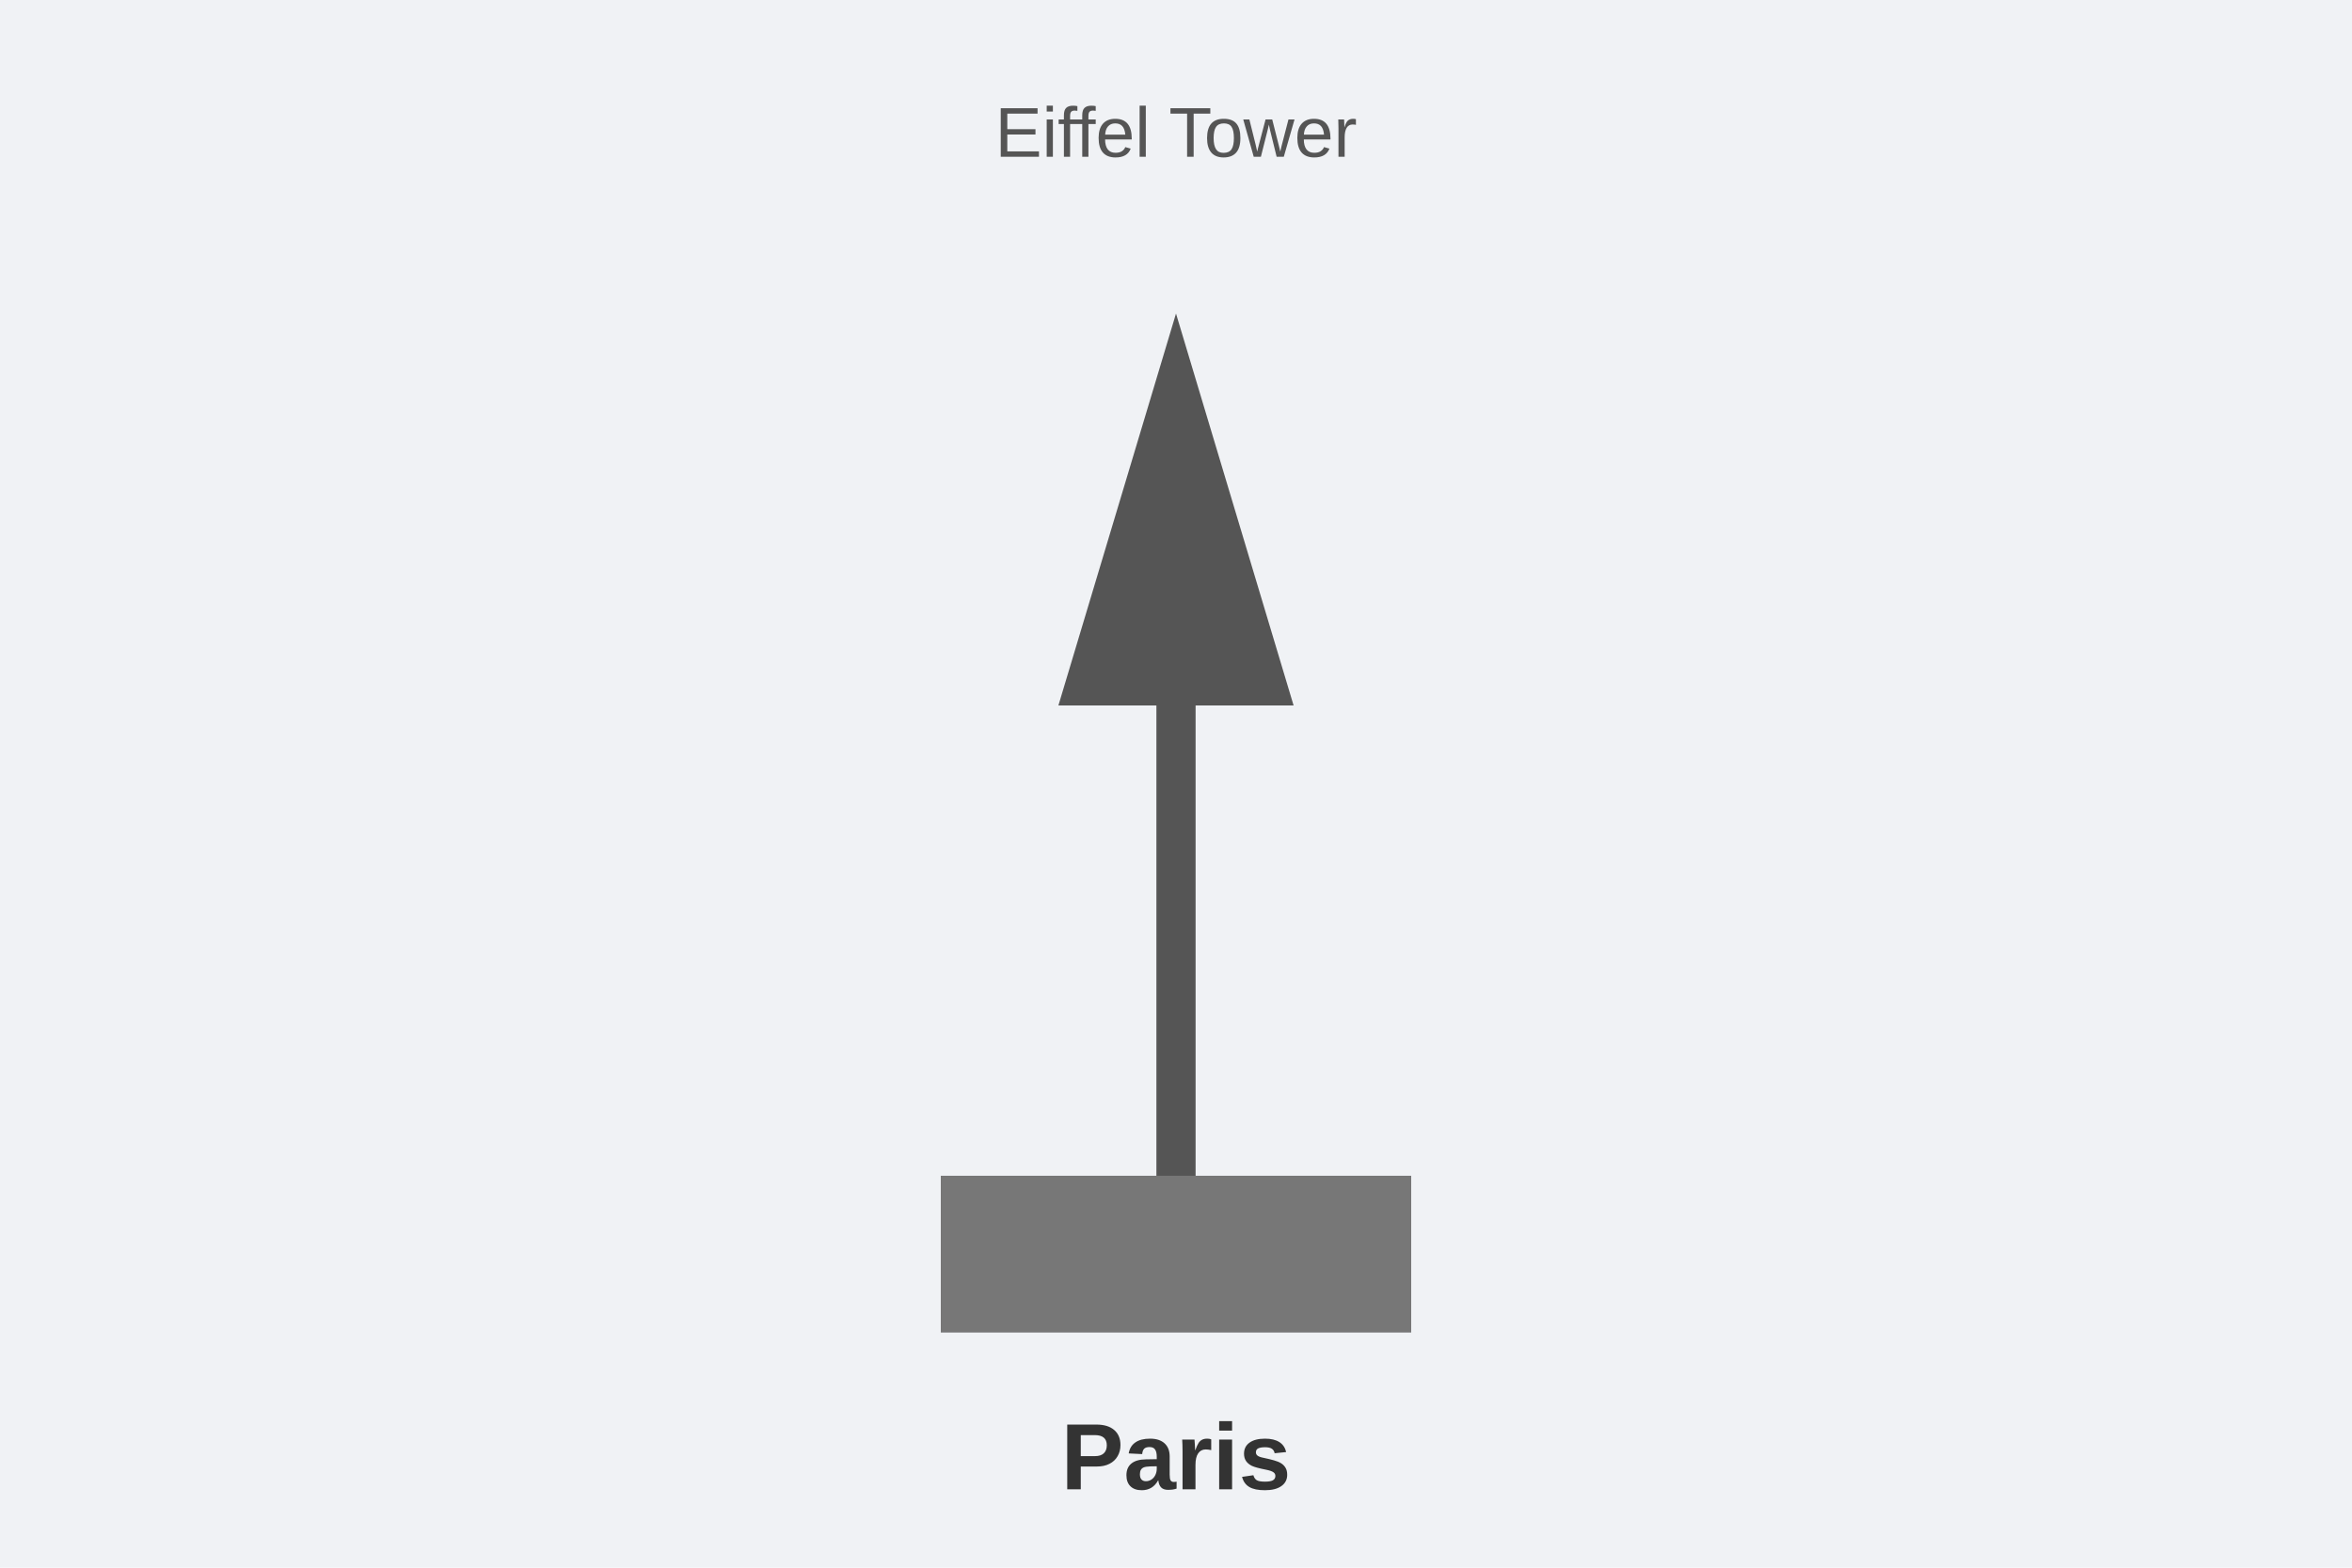
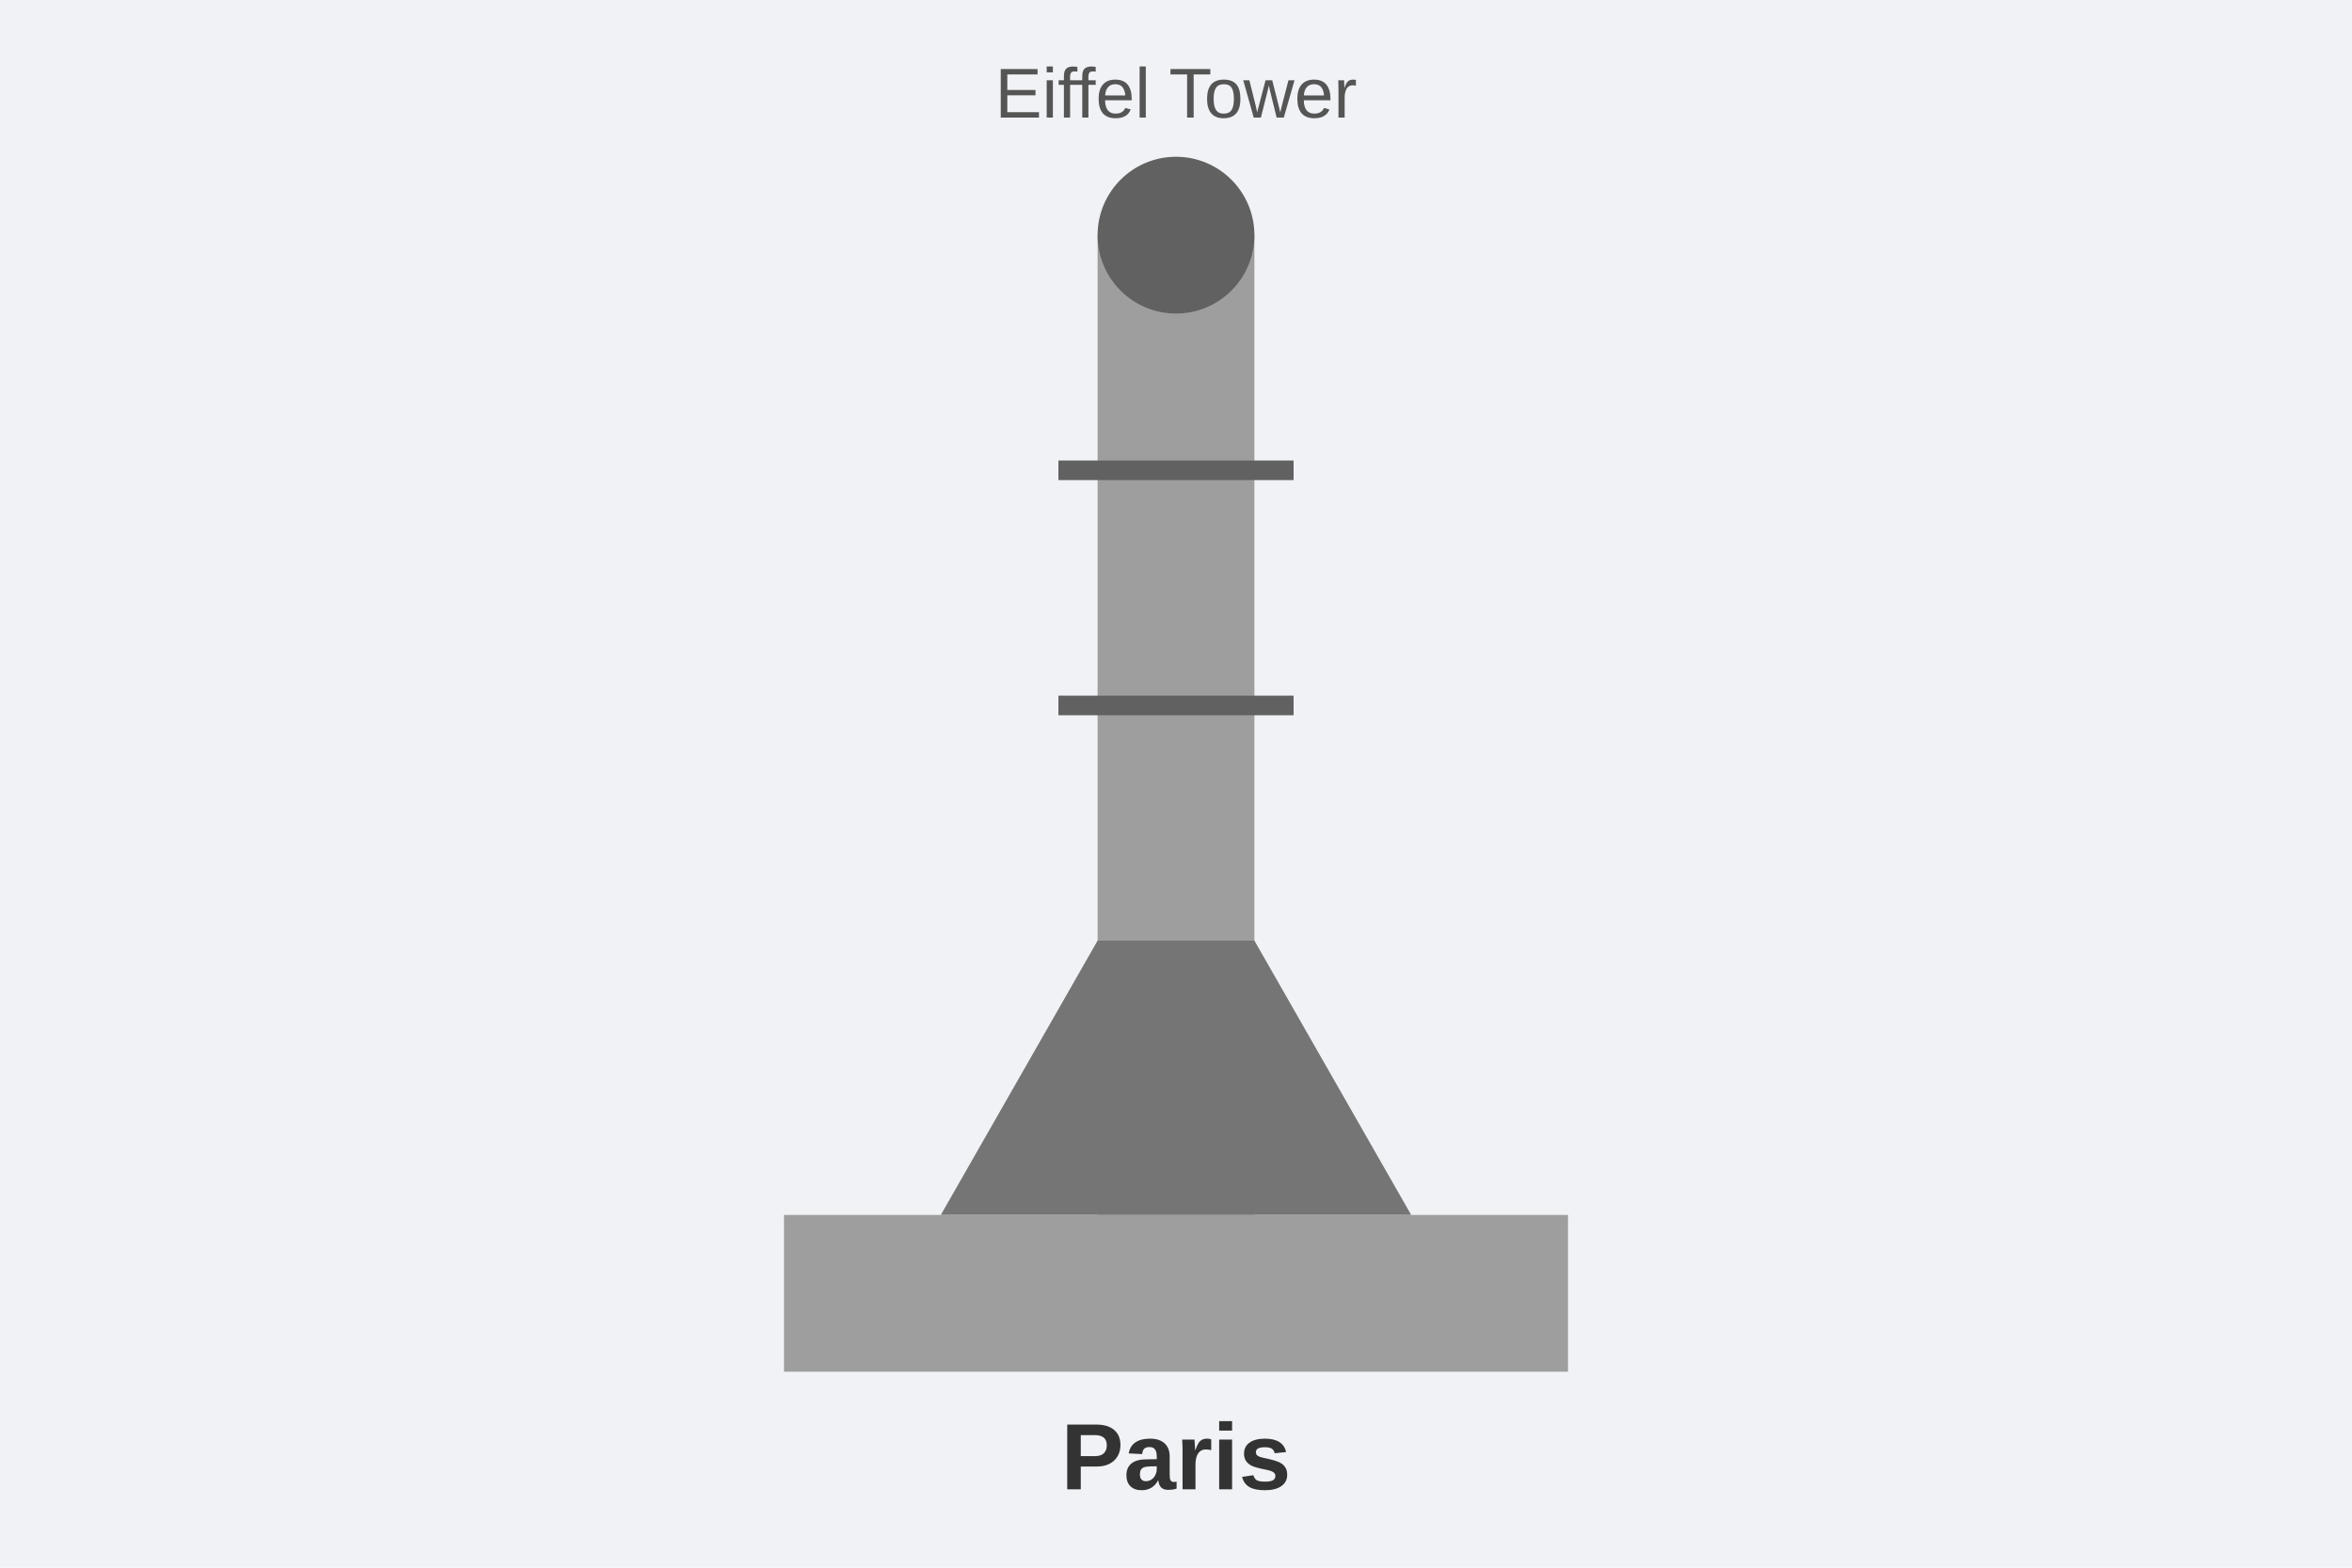
<svg xmlns="http://www.w3.org/2000/svg" width="600" height="400" viewBox="0 0 600 400" fill="none">
  <rect width="600" height="400" fill="#f0f2f5" />
-   <path d="M300 80L330 180H270L300 80Z" fill="#555" />
-   <rect x="295" y="180" width="10" height="120" fill="#555" />
-   <path d="M240 300H360V340H240V300Z" fill="#777" />
+   <rect x="280" y="60" width="40" height="250" fill="#9e9e9e" />
+   <path d="M240 310L360 310L320 240L280 240L240 310Z" fill="#757575" />
+   <circle cx="300" cy="60" r="20" fill="#616161" />
+   <line x1="270" y1="120" x2="330" y2="120" stroke="#616161" stroke-width="5" />
+   <line x1="270" y1="180" x2="330" y2="180" stroke="#616161" stroke-width="5" />
+   <rect x="200" y="310" width="200" height="40" fill="#9e9e9e" />
  <text x="300" y="380" text-anchor="middle" font-family="Arial" font-weight="bold" font-size="24" fill="#333">Paris</text>
-   <text x="300" y="40" text-anchor="middle" font-family="Arial" font-size="18" fill="#555">Eiffel Tower</text>
+   <text x="300" y="30" text-anchor="middle" font-family="Arial" font-size="18" fill="#555">Eiffel Tower</text>
</svg>
